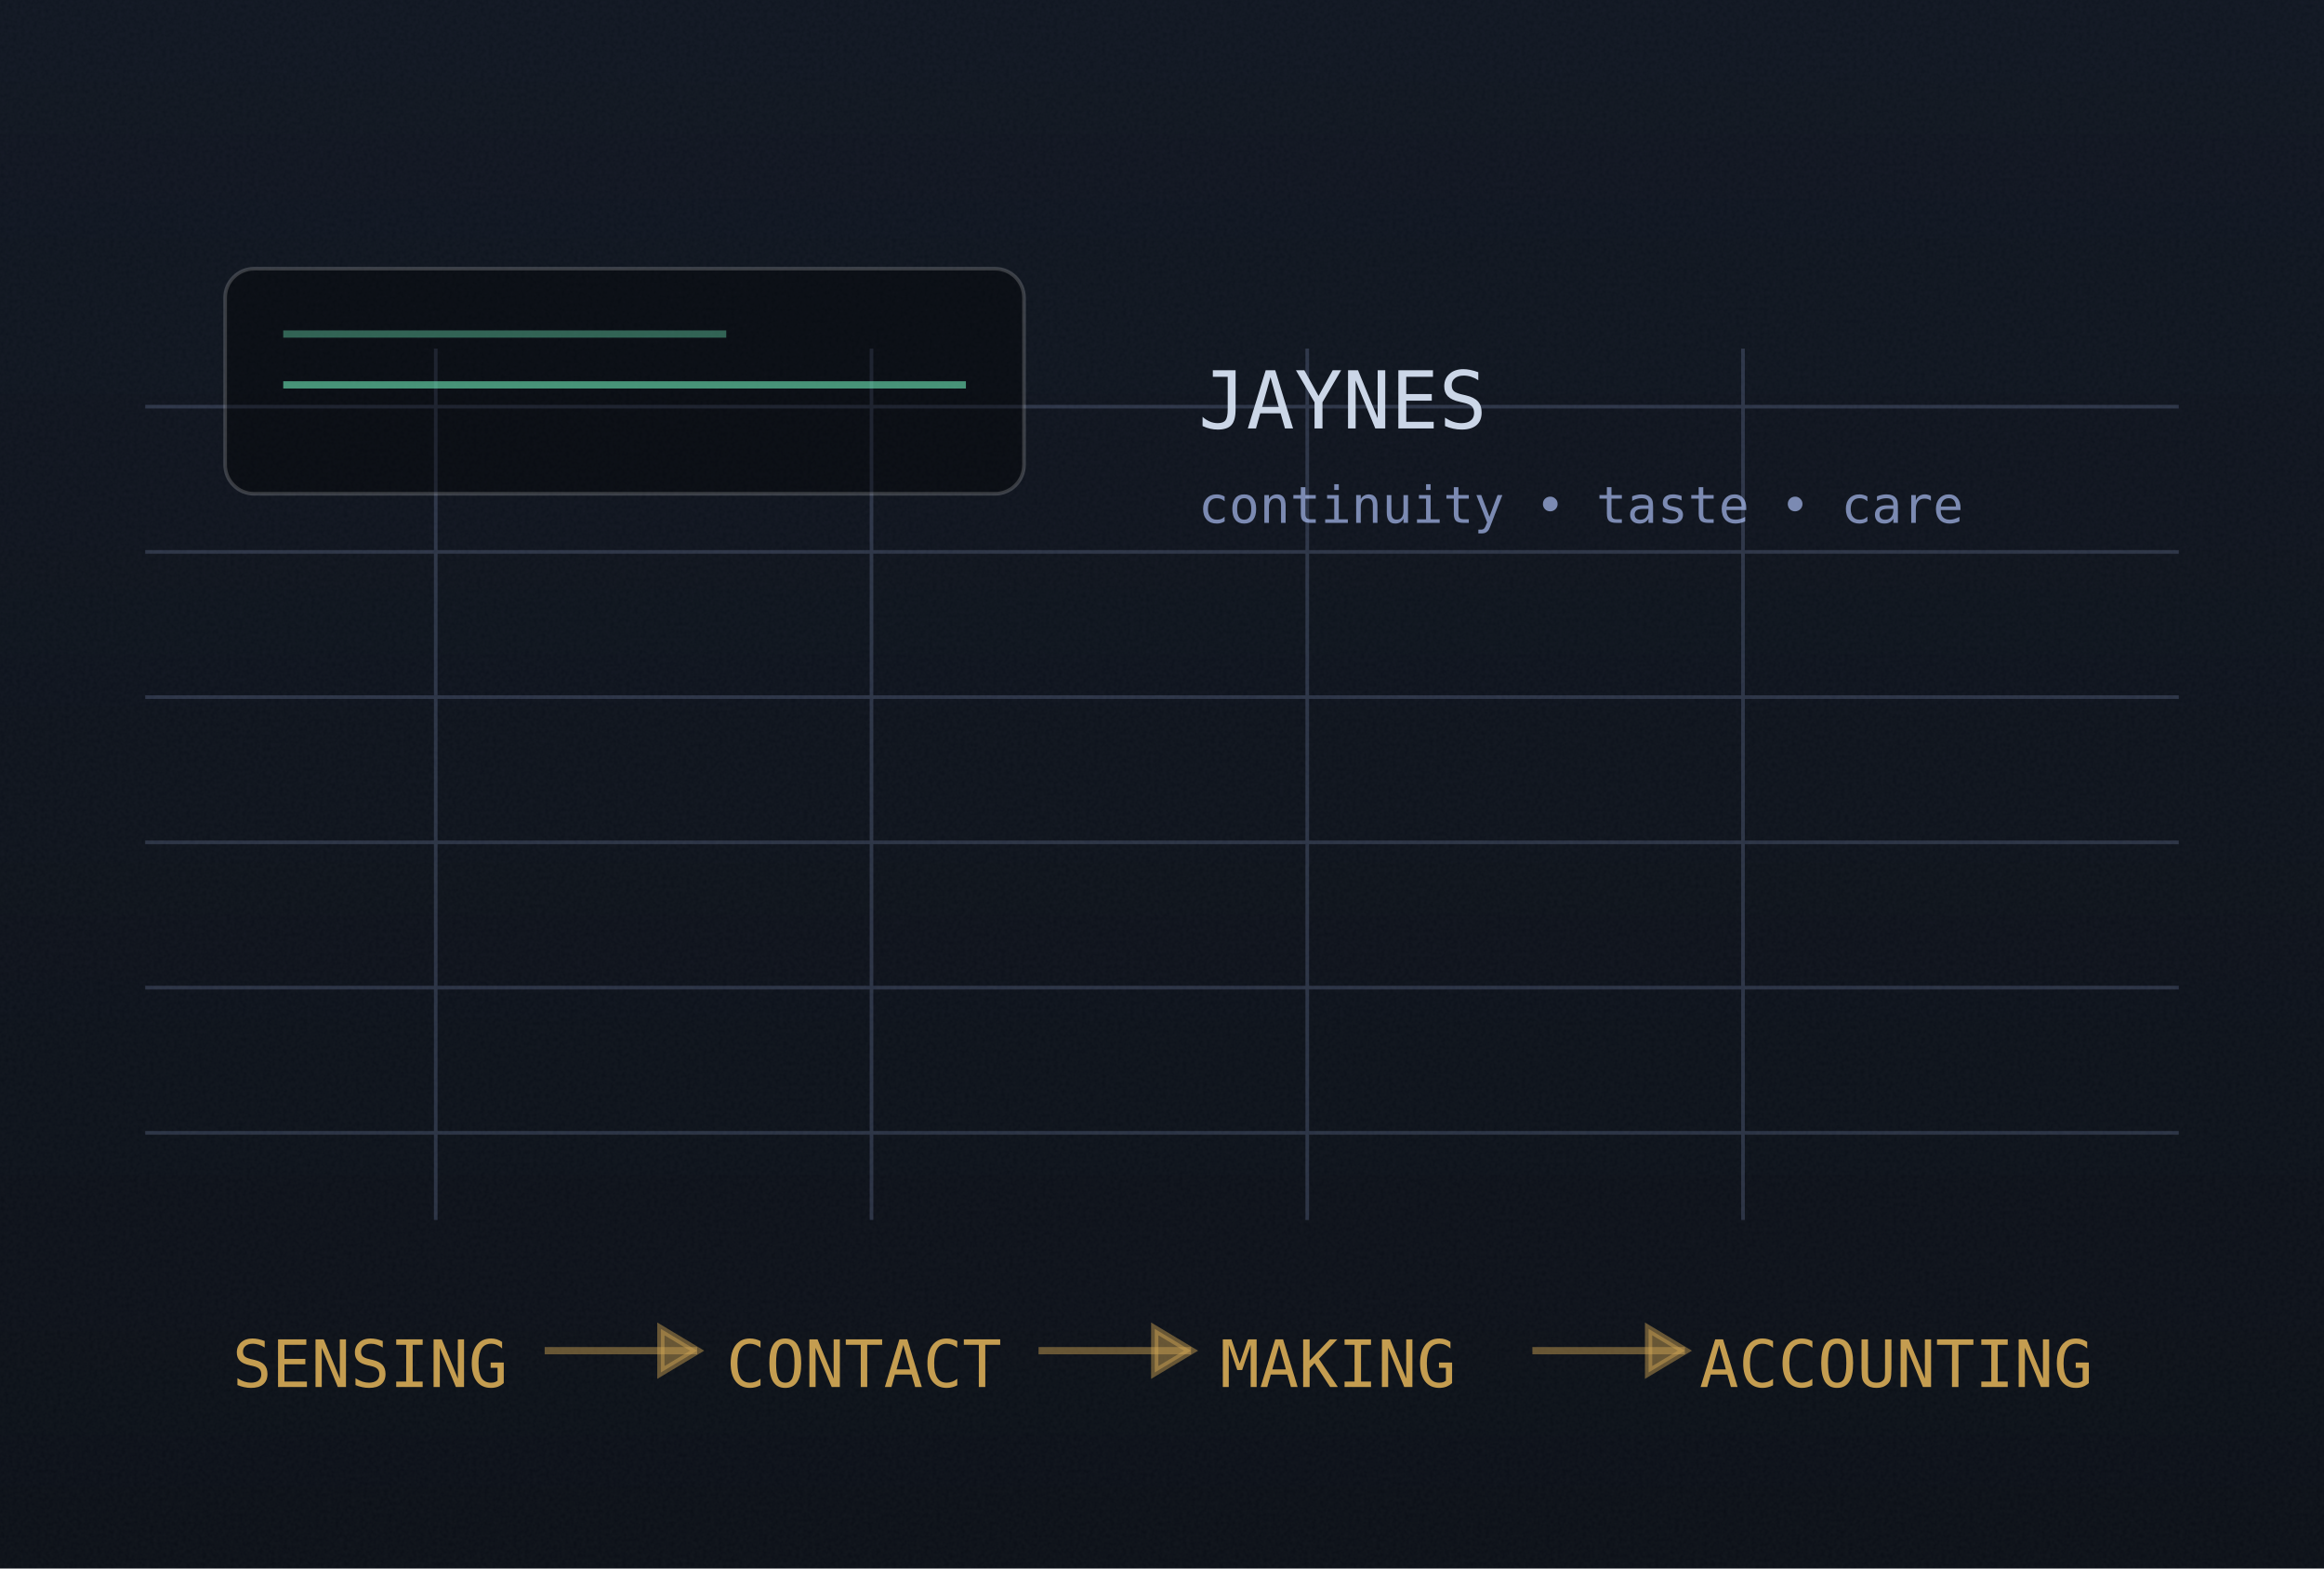
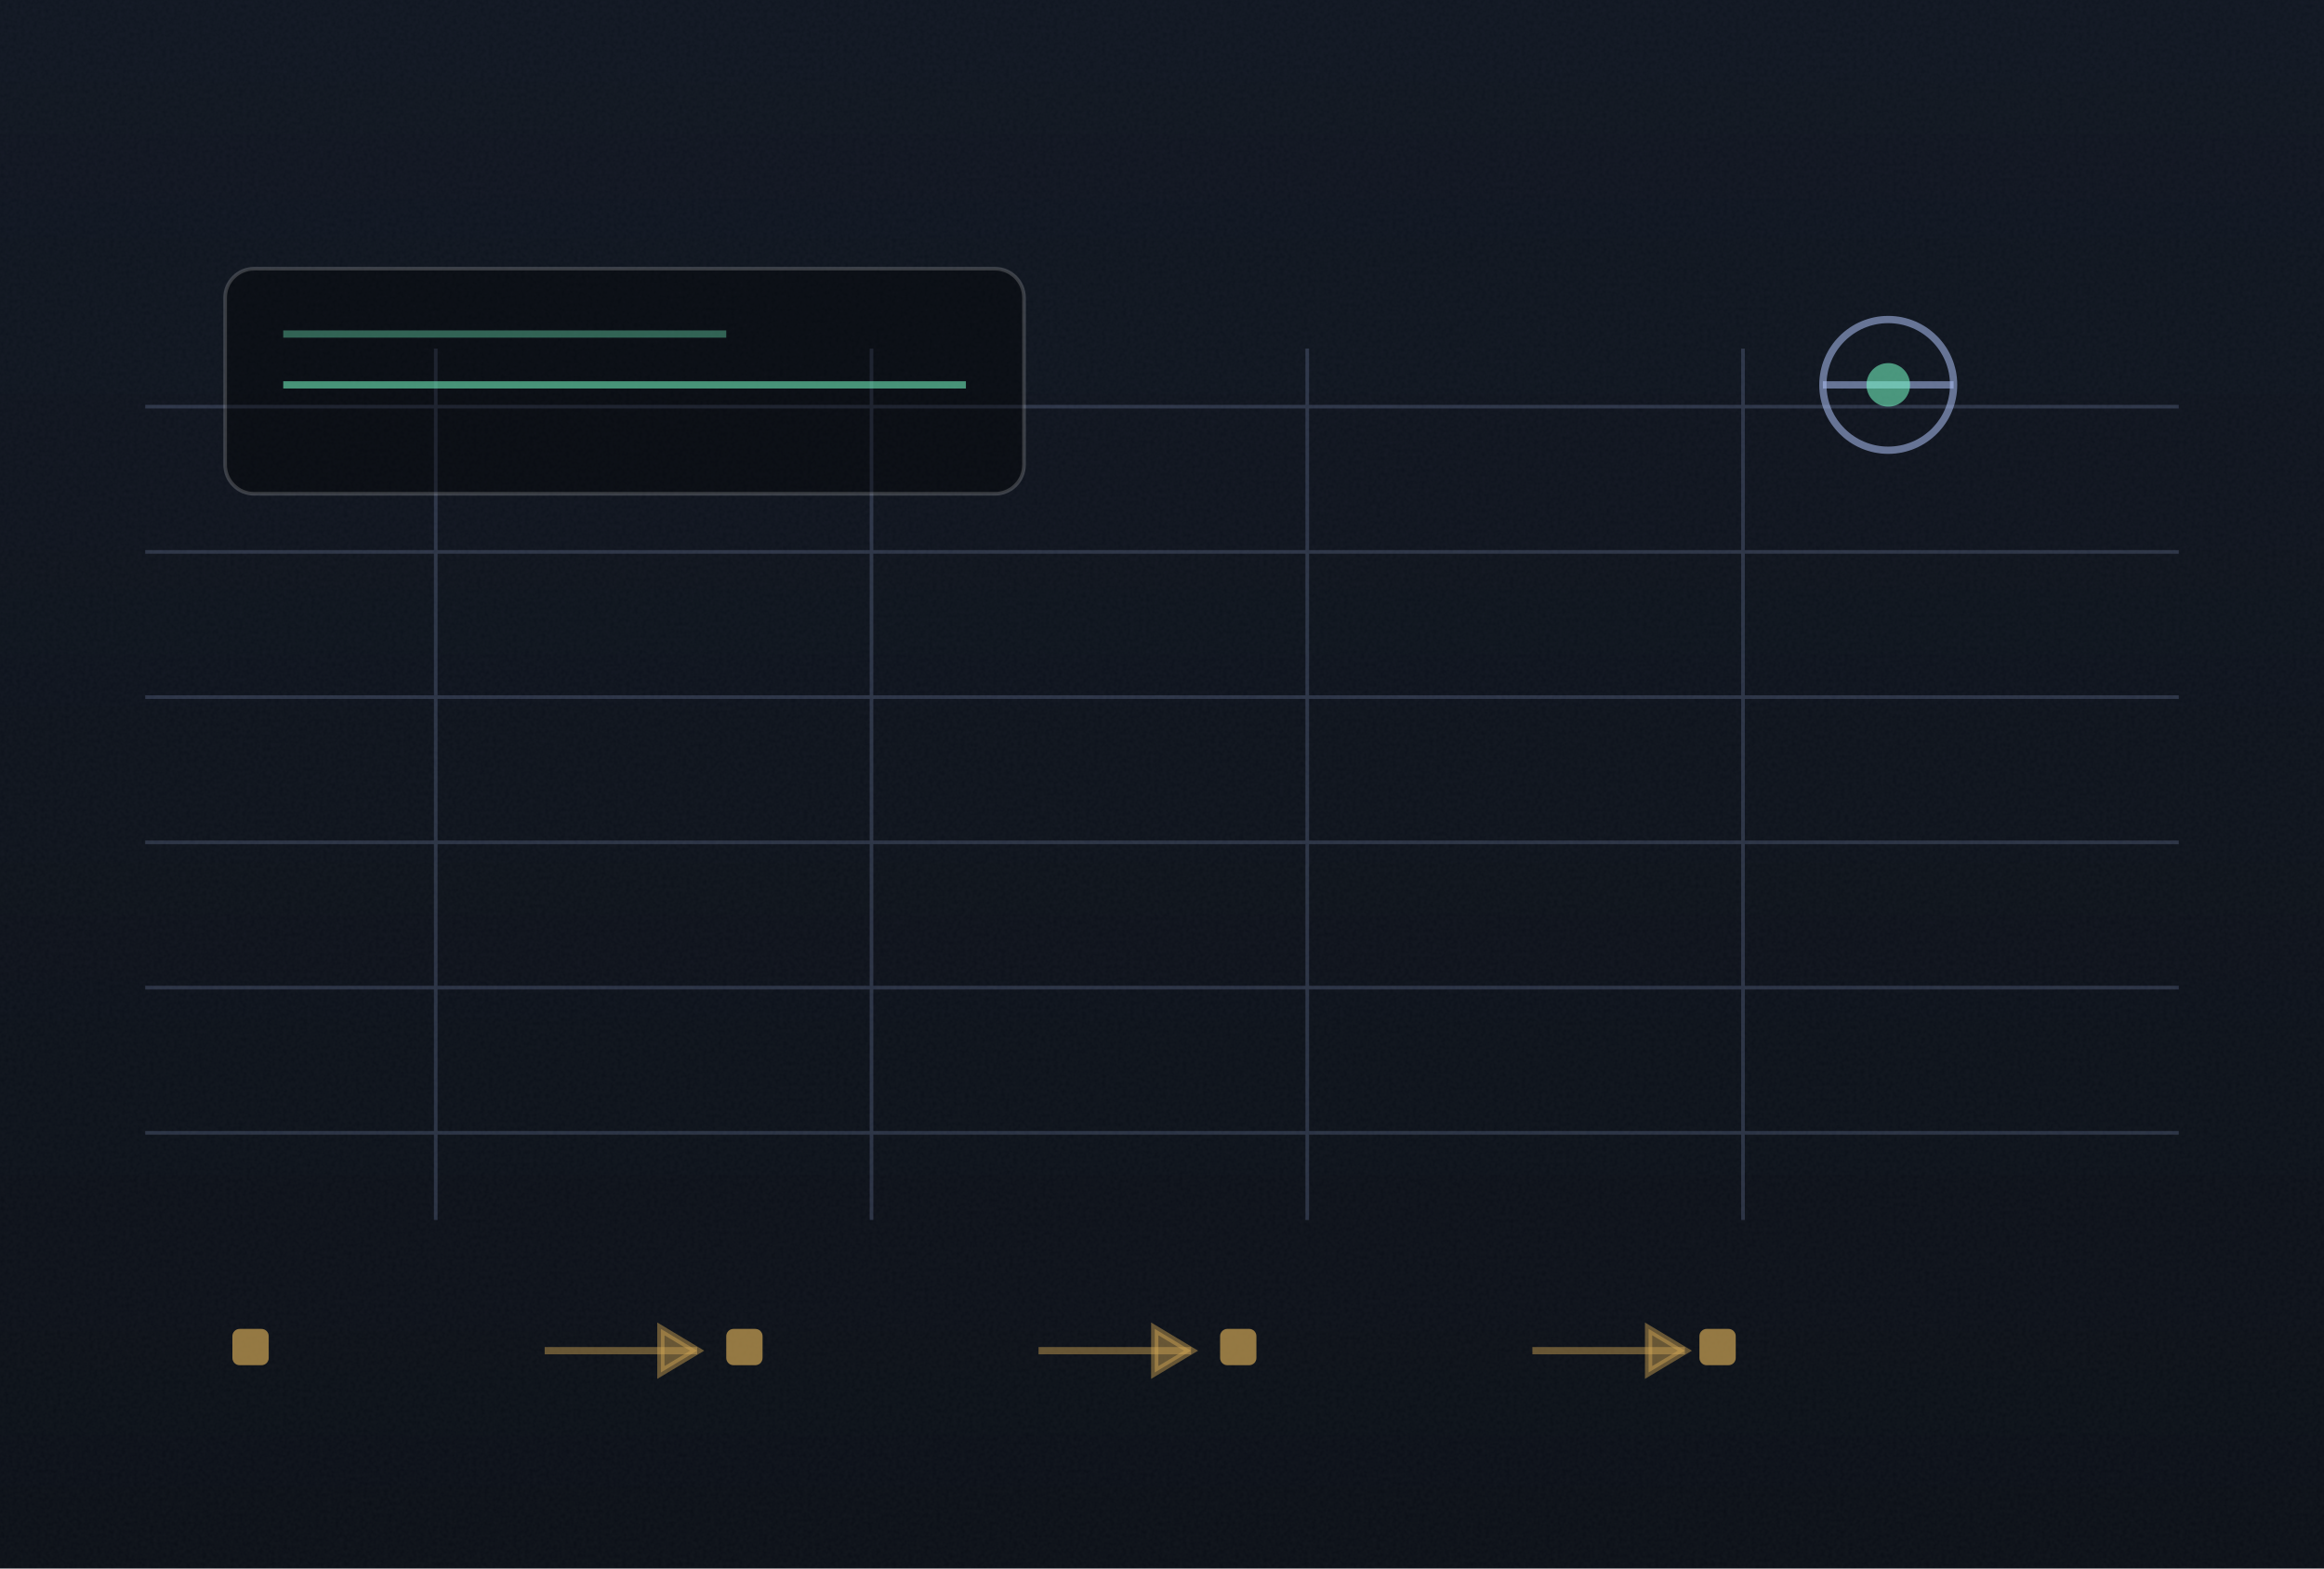
<svg xmlns="http://www.w3.org/2000/svg" width="640" height="432" viewBox="0 0 640 432">
  <defs>
    <linearGradient id="bg" x1="0" y1="0" x2="0" y2="1">
      <stop offset="0" stop-color="#0f1520" />
      <stop offset="1" stop-color="#0b0f16" />
    </linearGradient>
    <filter id="grain" x="-20%" y="-20%" width="140%" height="140%">
      <feTurbulence type="fractalNoise" baseFrequency="0.9" numOctaves="2" stitchTiles="stitch" />
      <feColorMatrix type="matrix" values="0 0 0 0 0.6  0 0 0 0 0.7  0 0 0 0 1  0 0 0 .12 0" />
    </filter>
  </defs>
  <rect width="640" height="432" fill="url(#bg)" />
  <rect width="640" height="432" filter="url(#grain)" opacity="0.35" />
  <g opacity="0.18" stroke="#b4c8ff" stroke-width="1">
    <path d="M40 112H600" />
    <path d="M40 152H600" />
    <path d="M40 192H600" />
    <path d="M40 232H600" />
    <path d="M40 272H600" />
    <path d="M40 312H600" />
    <path d="M120 96V336" />
    <path d="M240 96V336" />
    <path d="M360 96V336" />
    <path d="M480 96V336" />
  </g>
  <rect x="62" y="74" width="220" height="62" rx="8" fill="rgba(0,0,0,0.35)" stroke="rgba(255,255,255,0.18)" />
  <path d="M78 106H266" stroke="rgba(120,255,200,0.55)" stroke-width="2" />
  <path d="M78 92H200" stroke="rgba(120,255,200,0.35)" stroke-width="2" />
-   <g font-family="Space Mono, monospace" font-size="18" fill="rgba(212,168,85,0.92)">
-     <text x="64" y="382">SENSING</text>
-     <text x="200" y="382">CONTACT</text>
-     <text x="336" y="382">MAKING</text>
-     <text x="468" y="382">ACCOUNTING</text>
-   </g>
  <g stroke="rgba(212,168,85,0.45)" stroke-width="2" fill="none">
    <path d="M150 372H192" />
    <path d="M286 372H328" />
    <path d="M422 372H464" />
    <path d="M192 372l-10-6v12z" fill="rgba(212,168,85,0.45)" />
    <path d="M328 372l-10-6v12z" fill="rgba(212,168,85,0.45)" />
    <path d="M464 372l-10-6v12z" fill="rgba(212,168,85,0.45)" />
  </g>
-   <g font-family="Space Mono, monospace" font-size="22" fill="#d4dff0" opacity="0.95">
-     <text x="330" y="118">JAYNES</text>
+   <g fill="rgba(212,168,85,0.75)" opacity="0.9">
+     <rect x="64" y="366" width="10" height="10" rx="2" />
+     <rect x="200" y="366" width="10" height="10" rx="2" />
+     <rect x="336" y="366" width="10" height="10" rx="2" />
+     <rect x="468" y="366" width="10" height="10" rx="2" />
  </g>
-   <g font-family="Space Mono, monospace" font-size="14" fill="rgba(180,200,255,0.65)">
-     <text x="330" y="144">continuity • taste • care</text>
+   <g opacity="0.95" stroke="rgba(180,200,255,0.55)" fill="none" stroke-width="2">
+     <circle cx="520" cy="106" r="18" />
+     <path d="M502 106H538" />
  </g>
+   <circle cx="520" cy="106" r="6" fill="rgba(120,255,200,0.55)" />
</svg>
